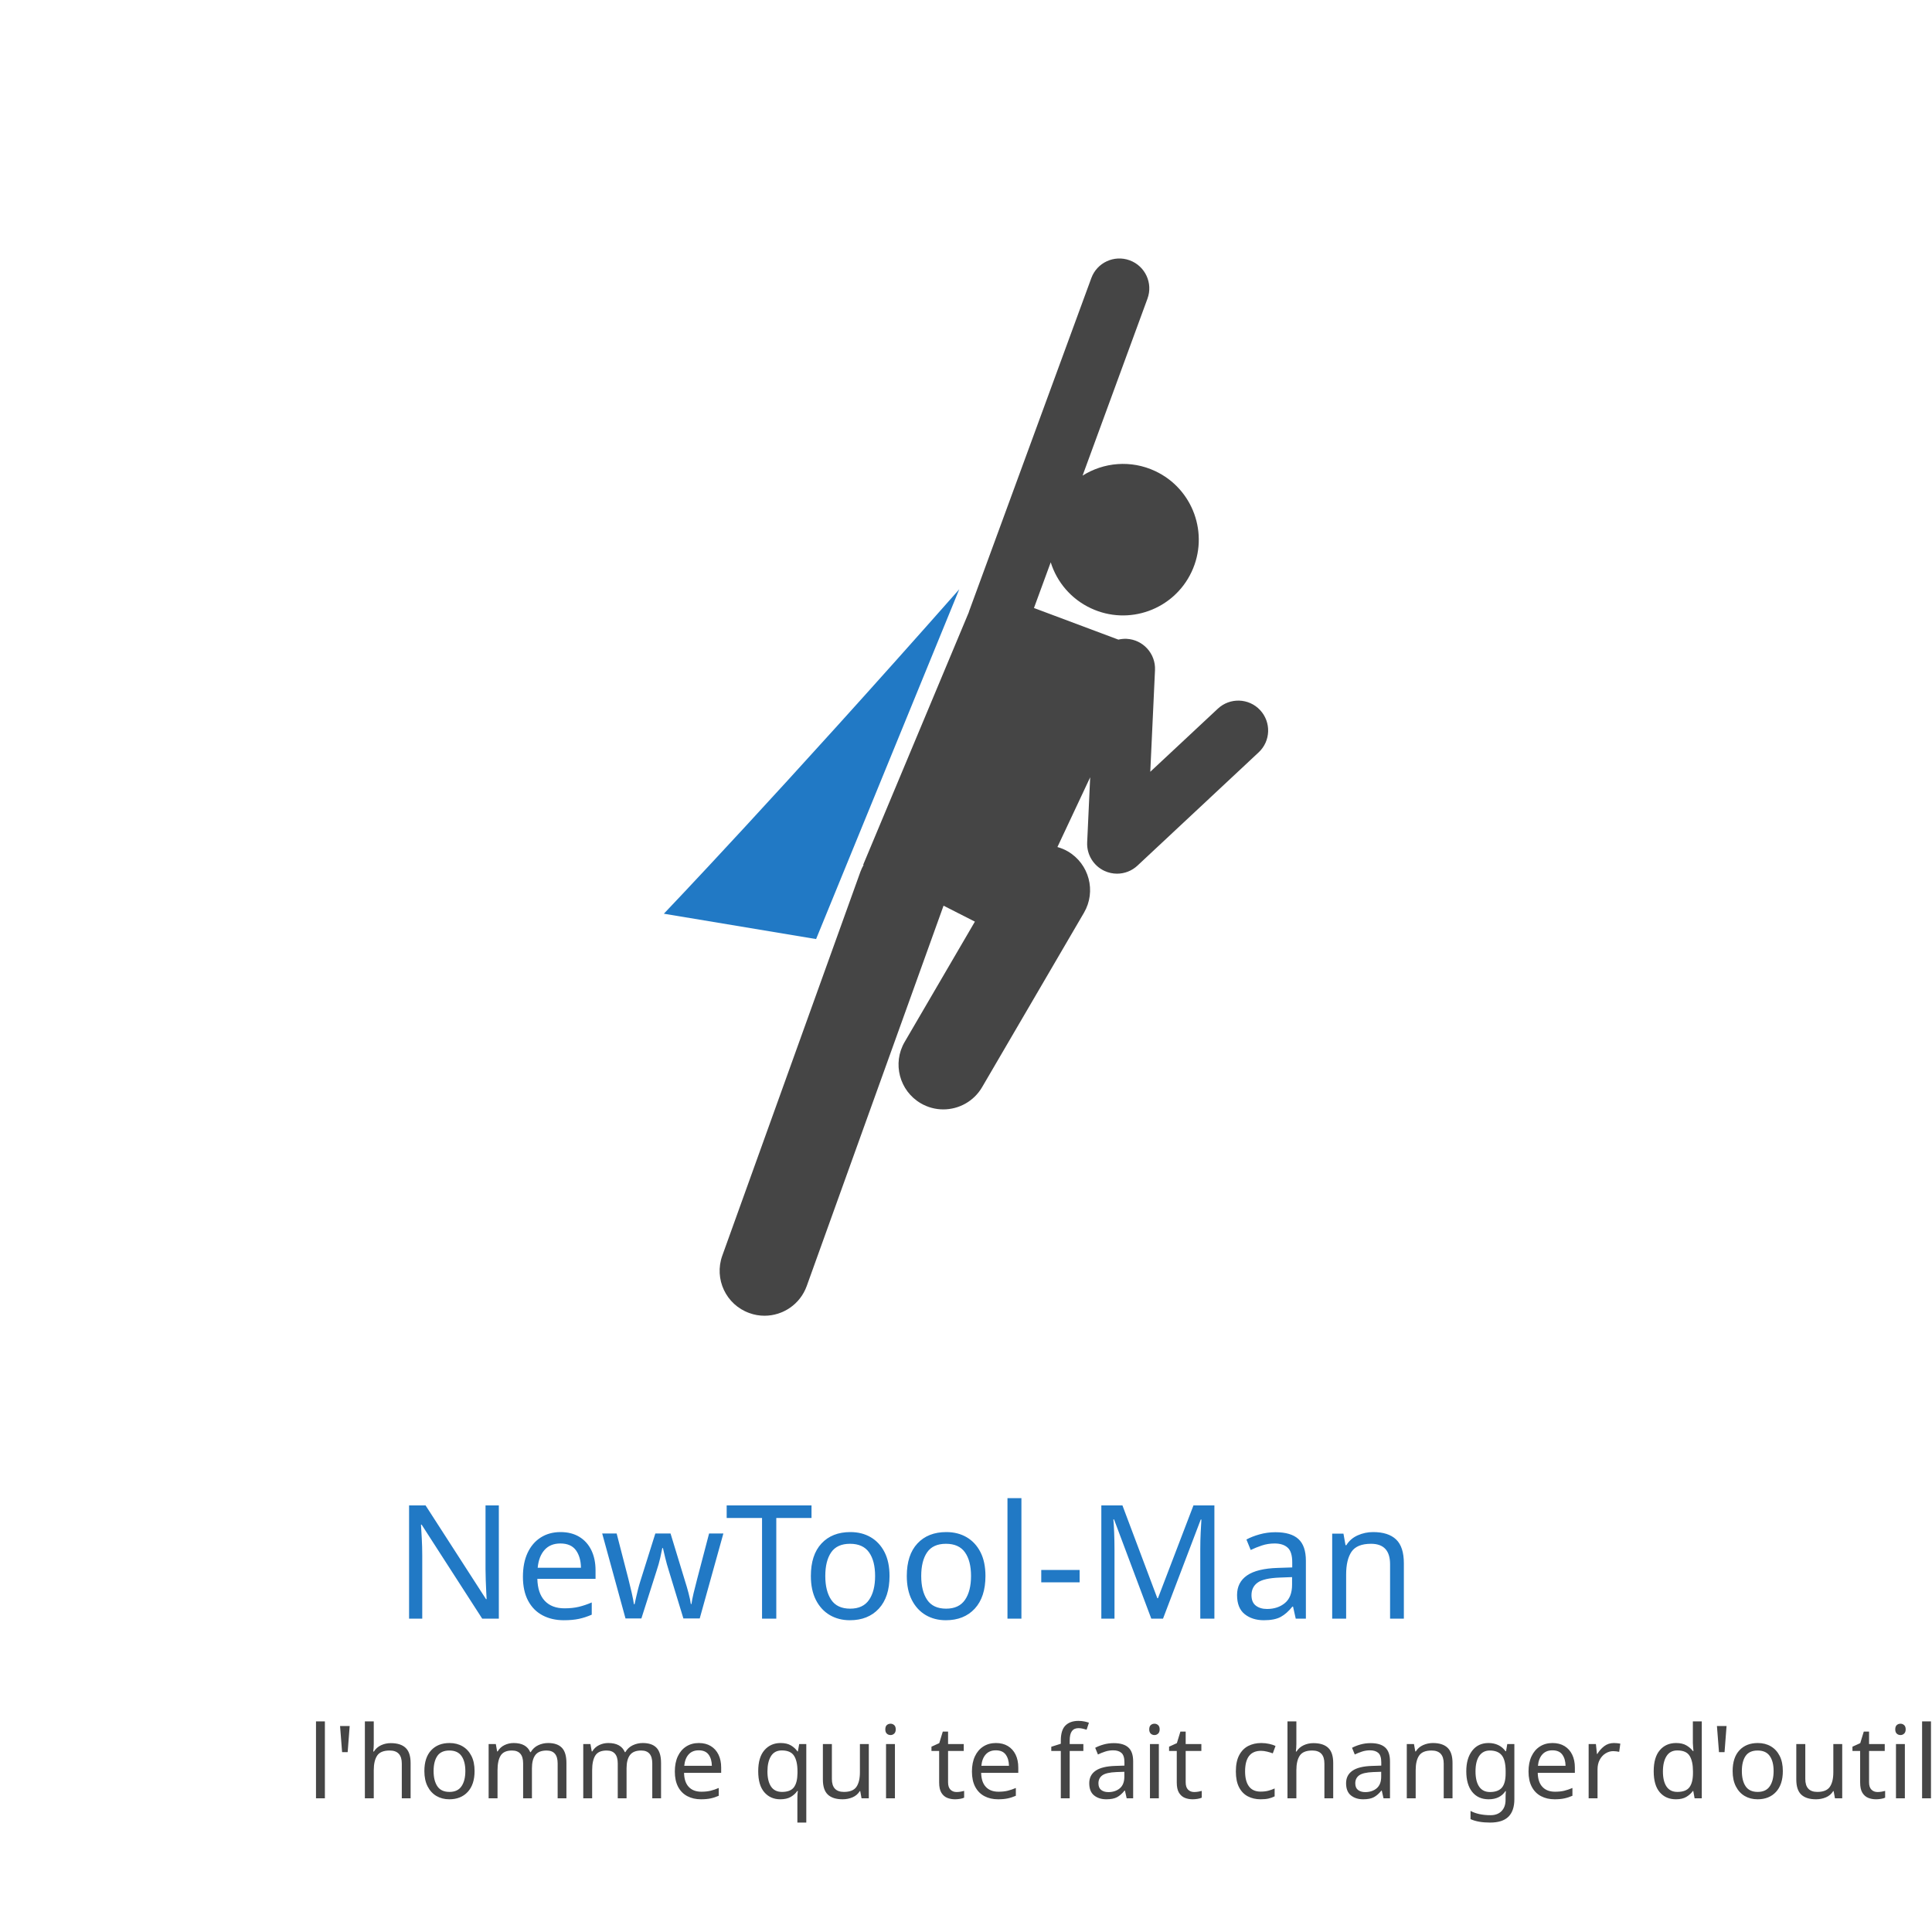
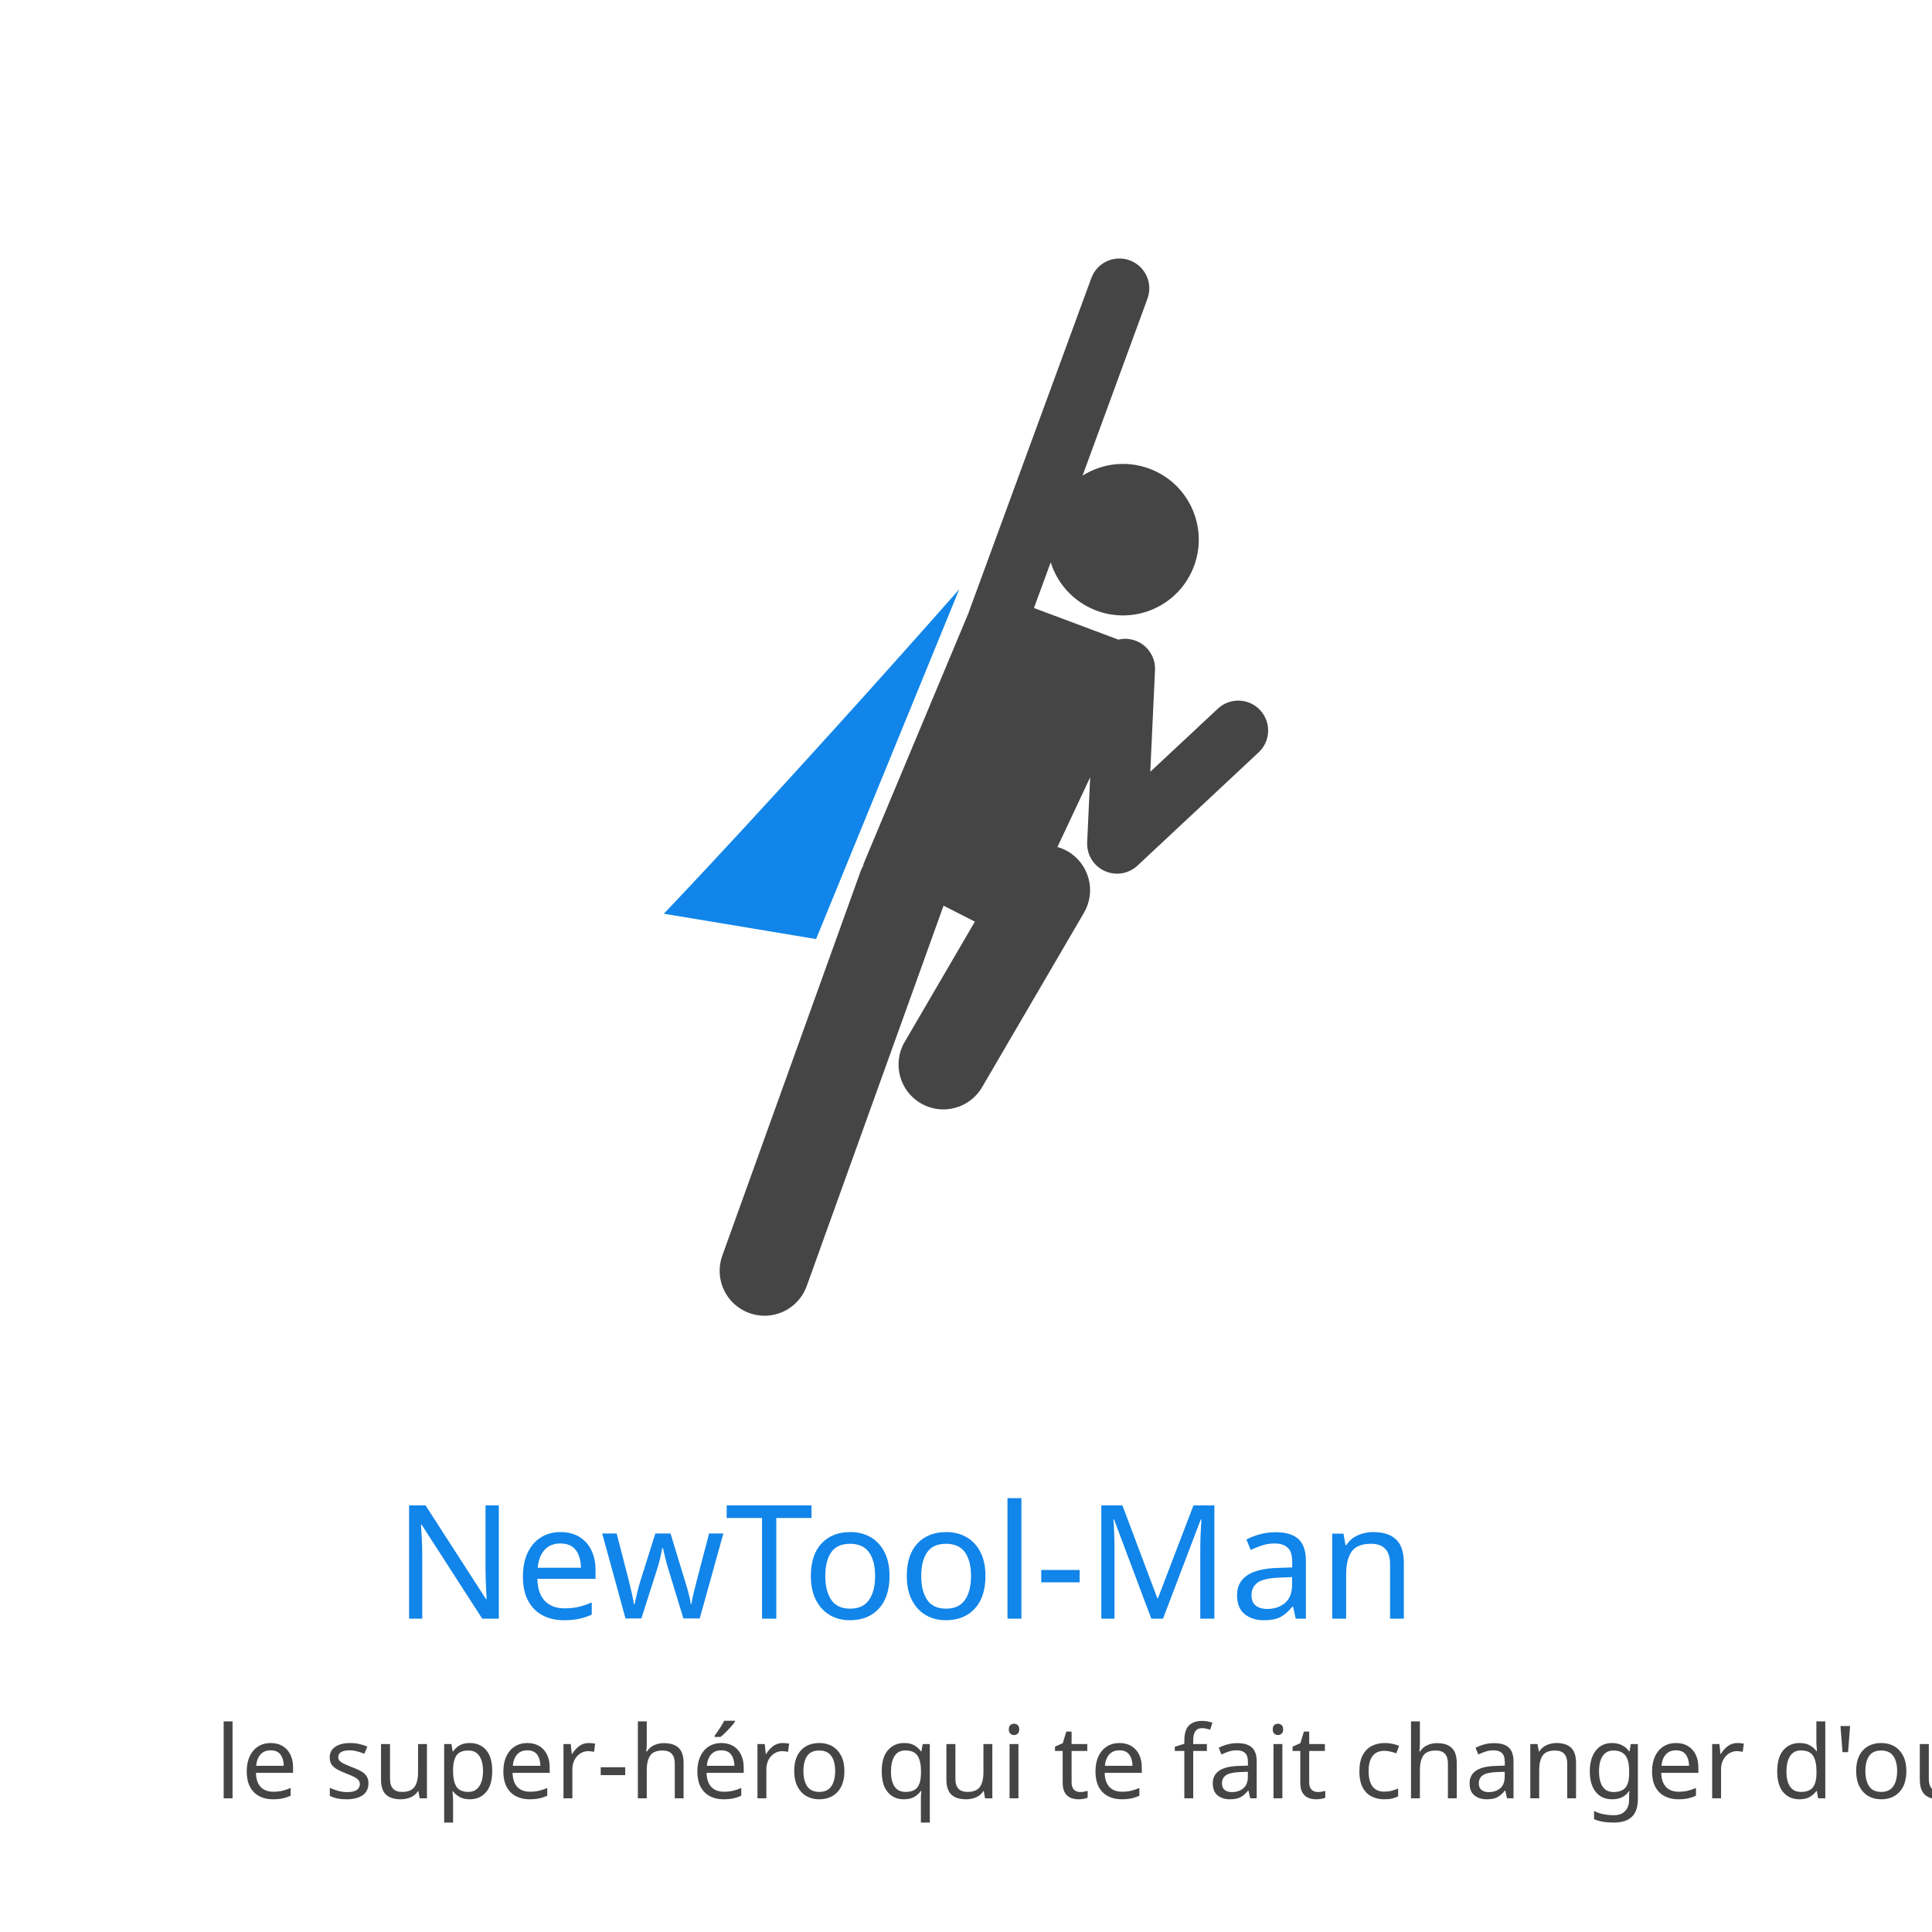
<svg xmlns="http://www.w3.org/2000/svg" version="1.1" x="0px" y="0px" viewBox="21.368 -0.08 1080 1080" enable-background="new 21.368 -0.08 57.157 100" xml:space="preserve" id="svg2" width="1080" height="1080">
  <defs id="defs14" />
  <g id="g3160" transform="matrix(5.910046,0,0,5.910046,266.1795,-2.860571)" style="fill:#454545;fill-opacity:1">
-     <path id="path4" d="M 49.307,56.211 C 32.512,75.236 21.368,86.895 21.368,86.895 l 14.4,2.397 13.539,-33.081 z" style="fill:#2179c5;fill-opacity:1" />
+     <path id="path4" d="M 49.307,56.211 C 32.512,75.236 21.368,86.895 21.368,86.895 l 14.4,2.397 13.539,-33.081 z" style="fill:#1185e9;fill-opacity:1" />
    <path id="path6" d="M 77.764,67.634 C 76.7,66.495 74.909,66.433 73.767,67.502 l -6.39,5.967 0.447,-9.618 c 0.07,-1.561 -1.137,-2.885 -2.695,-2.957 -0.266,-0.011 -0.526,0.019 -0.771,0.075 l -7.983,-2.99 1.585,-4.32 c 0.58,1.847 1.902,3.457 3.795,4.341 3.58,1.684 7.849,0.139 9.53,-3.442 1.681,-3.581 0.14,-7.848 -3.444,-9.53 -2.297,-1.076 -4.871,-0.829 -6.868,0.429 L 67.11,28.723 c 0.542,-1.466 -0.214,-3.092 -1.679,-3.629 -1.468,-0.538 -3.094,0.213 -3.63,1.679 L 50.25,58.256 c -0.018,0.05 -0.035,0.102 -0.048,0.152 l -9.979,23.854 0.036,0.021 c -0.113,0.205 -0.216,0.414 -0.298,0.641 l -13.066,36.315 c -0.792,2.208 0.353,4.639 2.559,5.427 0.473,0.174 0.958,0.254 1.435,0.254 1.739,0 3.369,-1.078 3.993,-2.809 l 12.941,-35.976 2.965,1.509 -6.642,11.377 c -1.184,2.021 -0.5,4.622 1.522,5.805 0.673,0.393 1.409,0.578 2.133,0.578 1.461,0 2.88,-0.754 3.669,-2.103 l 9.634,-16.496 c 1.183,-2.022 0.498,-4.622 -1.523,-5.803 -0.316,-0.187 -0.649,-0.318 -0.987,-0.414 l 3.098,-6.596 -0.284,6.157 c -0.054,1.149 0.598,2.216 1.638,2.698 0.38,0.174 0.787,0.261 1.186,0.261 0.703,0 1.397,-0.261 1.933,-0.762 L 77.63,71.63 c 1.141,-1.065 1.199,-2.854 0.134,-3.996 z" style="fill:#454545;fill-opacity:1" />
  </g>
-   <text xml:space="preserve" style="font-style:normal;font-weight:normal;font-size:56.569px;line-height:125%;font-family:sans-serif;letter-spacing:0px;word-spacing:0px;fill:#454545;fill-opacity:1;stroke:none;stroke-width:1px;stroke-linecap:butt;stroke-linejoin:miter;stroke-opacity:1" x="193.199" y="1005.173" id="text3194">
-     <tspan id="tspan3196" x="193.199" y="1005.173" style="font-style:normal;font-variant:normal;font-weight:normal;font-stretch:normal;font-family:'Futura PT';-inkscape-font-specification:'Futura PT';fill:#454545;fill-opacity:1">l'homme qui te fait changer d'outil</tspan>
+   <text xml:space="preserve" style="font-style:normal;font-weight:normal;font-size:56.569px;line-height:125%;font-family:sans-serif;letter-spacing:0px;word-spacing:0px;fill:#454545;fill-opacity:1;stroke:none;stroke-width:1px;stroke-linecap:butt;stroke-linejoin:miter;stroke-opacity:1" x="141.584" y="1005.173" id="text3194">
+     <tspan id="tspan3196" x="141.584" y="1005.173" style="font-style:normal;font-variant:normal;font-weight:normal;font-stretch:normal;font-family:'Futura PT';-inkscape-font-specification:'Futura PT';fill:#454545;fill-opacity:1">le super-héro qui te fait changer d'outil</tspan>
  </text>
-   <text id="text3198" y="904.751" x="561.953" style="font-style:normal;font-weight:normal;font-size:88.634px;line-height:125%;font-family:sans-serif;text-align:center;letter-spacing:0px;word-spacing:0px;text-anchor:middle;fill:#2179c5;fill-opacity:1;stroke:none;stroke-width:1px;stroke-linecap:butt;stroke-linejoin:miter;stroke-opacity:1;" xml:space="preserve">
-     <tspan style="font-style:normal;font-variant:normal;font-weight:500;font-stretch:normal;font-family:'Futura PT';-inkscape-font-specification:'Futura PT Medium';text-align:center;text-anchor:middle;fill:#2179c5;fill-opacity:1;" y="904.751" x="561.953" id="tspan3200">NewTool-Man</tspan>
+   <text id="text3198" y="904.751" x="561.953" style="font-style:normal;font-weight:normal;font-size:88.634px;line-height:125%;font-family:sans-serif;text-align:center;letter-spacing:0px;word-spacing:0px;text-anchor:middle;fill:#1185e9;fill-opacity:1;stroke:none;stroke-width:1px;stroke-linecap:butt;stroke-linejoin:miter;stroke-opacity:1;" xml:space="preserve">
+     <tspan style="font-style:normal;font-variant:normal;font-weight:500;font-stretch:normal;font-family:'Futura PT';-inkscape-font-specification:'Futura PT Medium';text-align:center;text-anchor:middle;fill:#1185e9;fill-opacity:1;" y="904.751" x="561.953" id="tspan3200">NewTool-Man</tspan>
  </text>
</svg>
